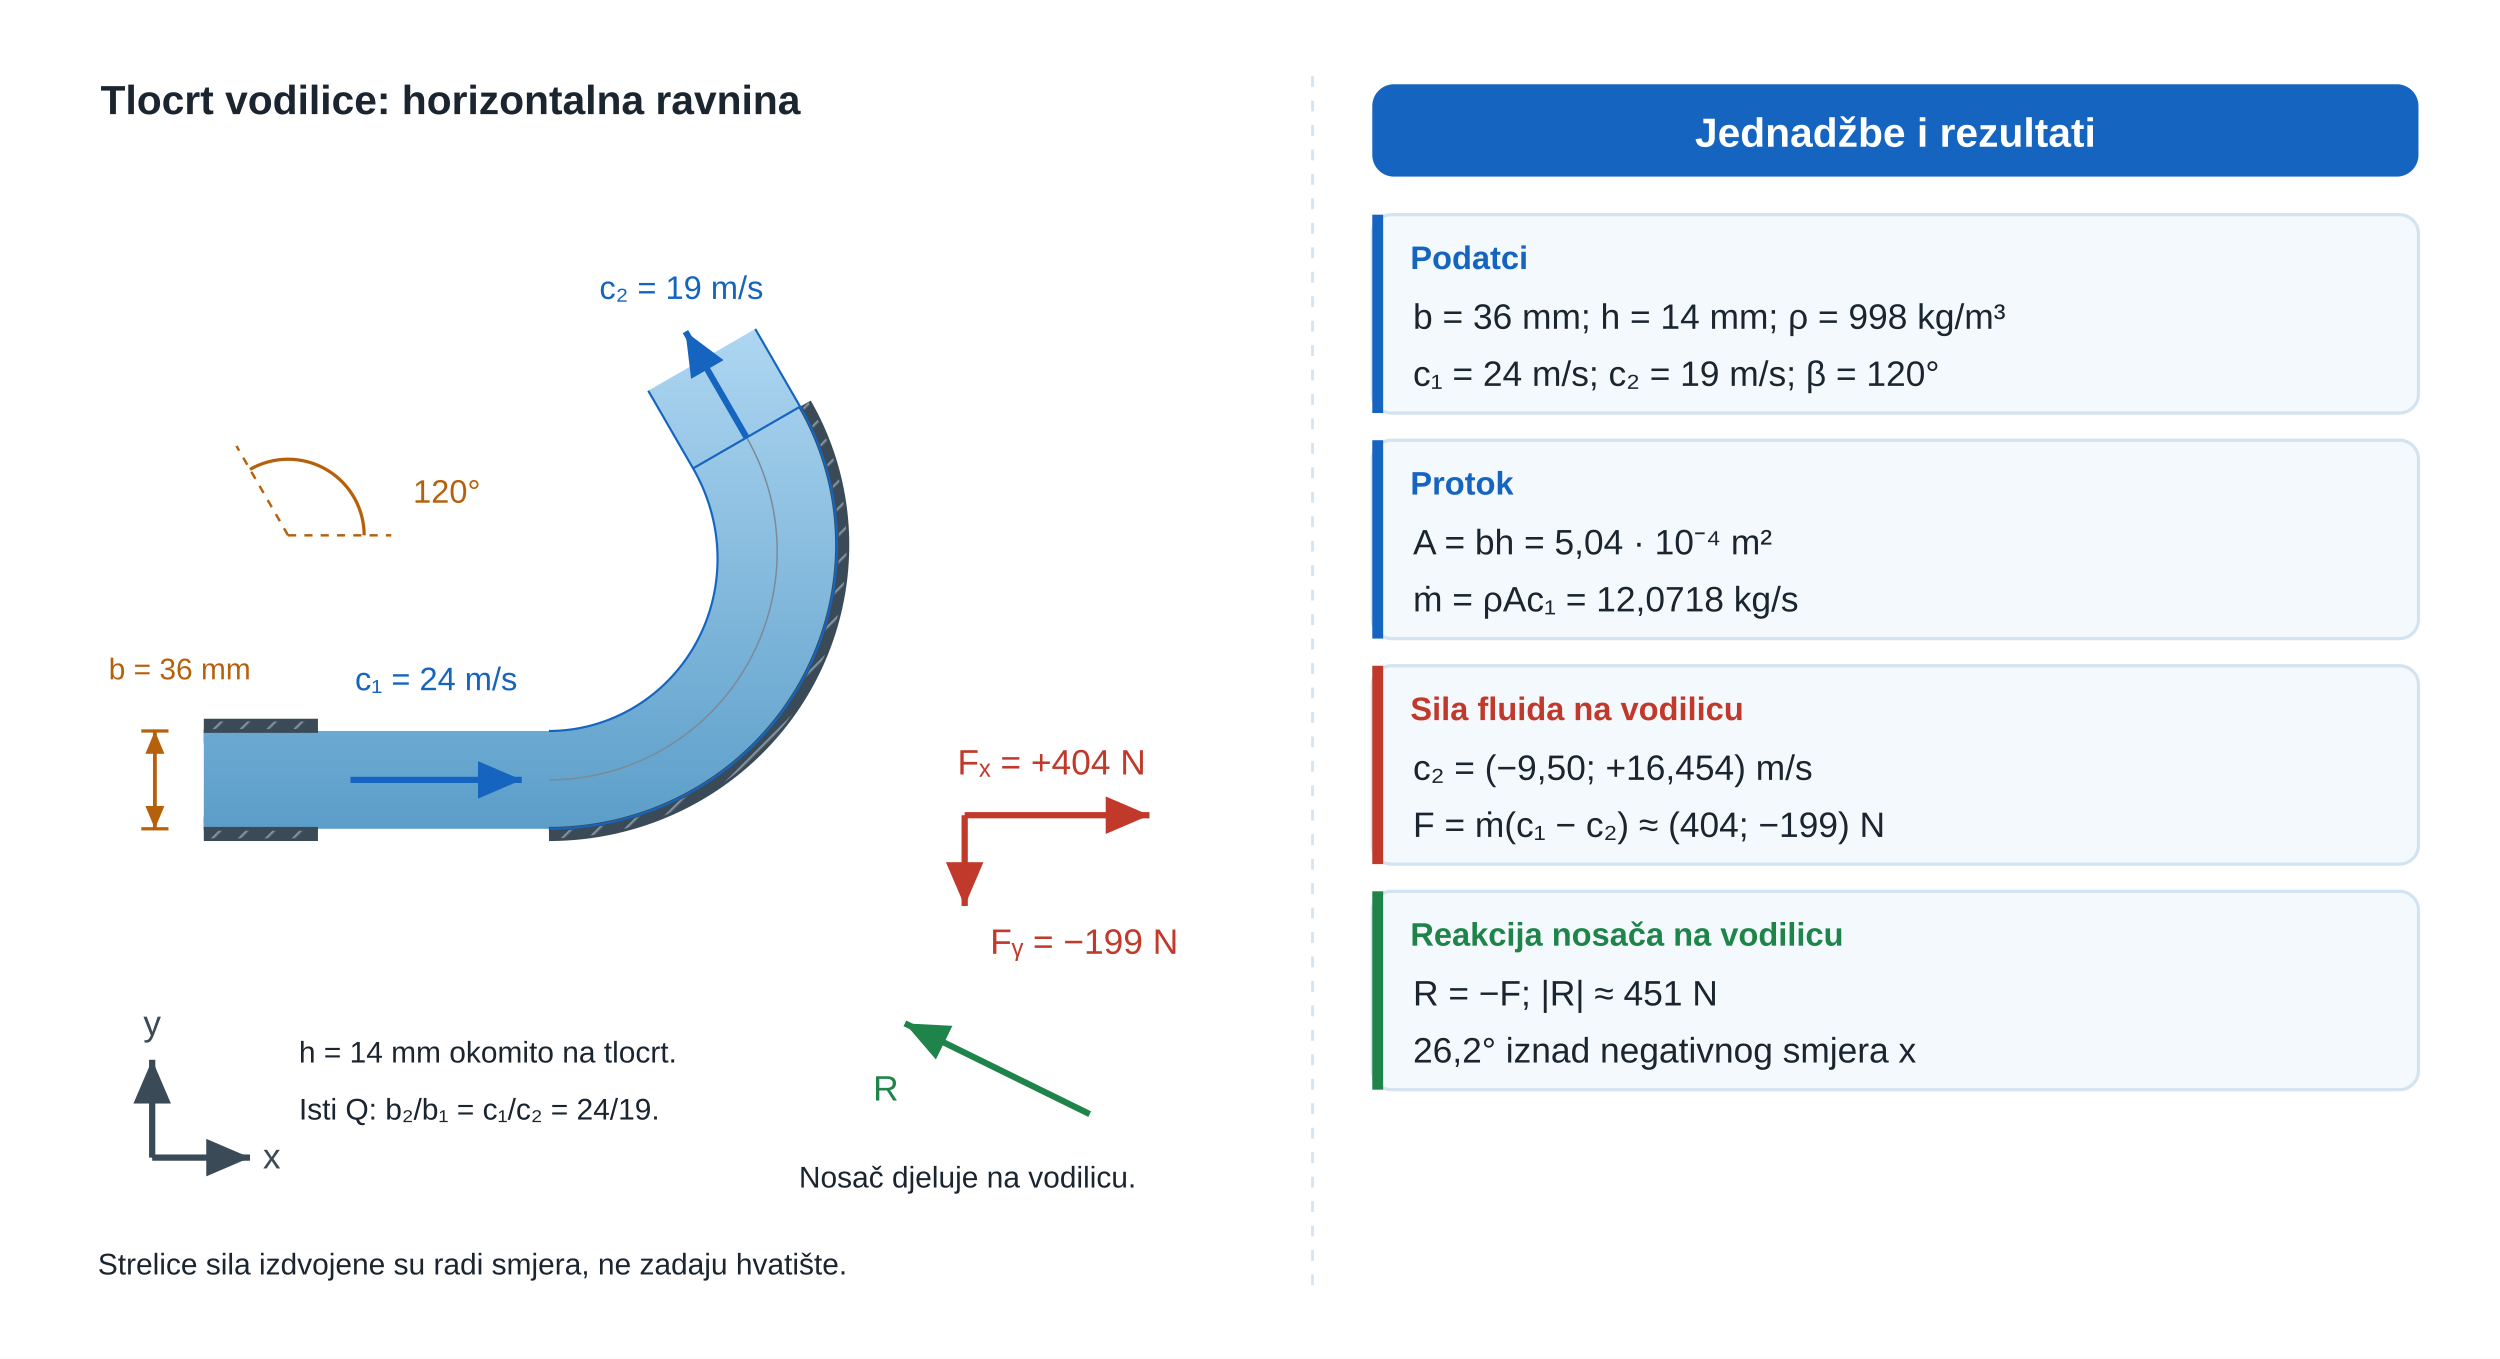
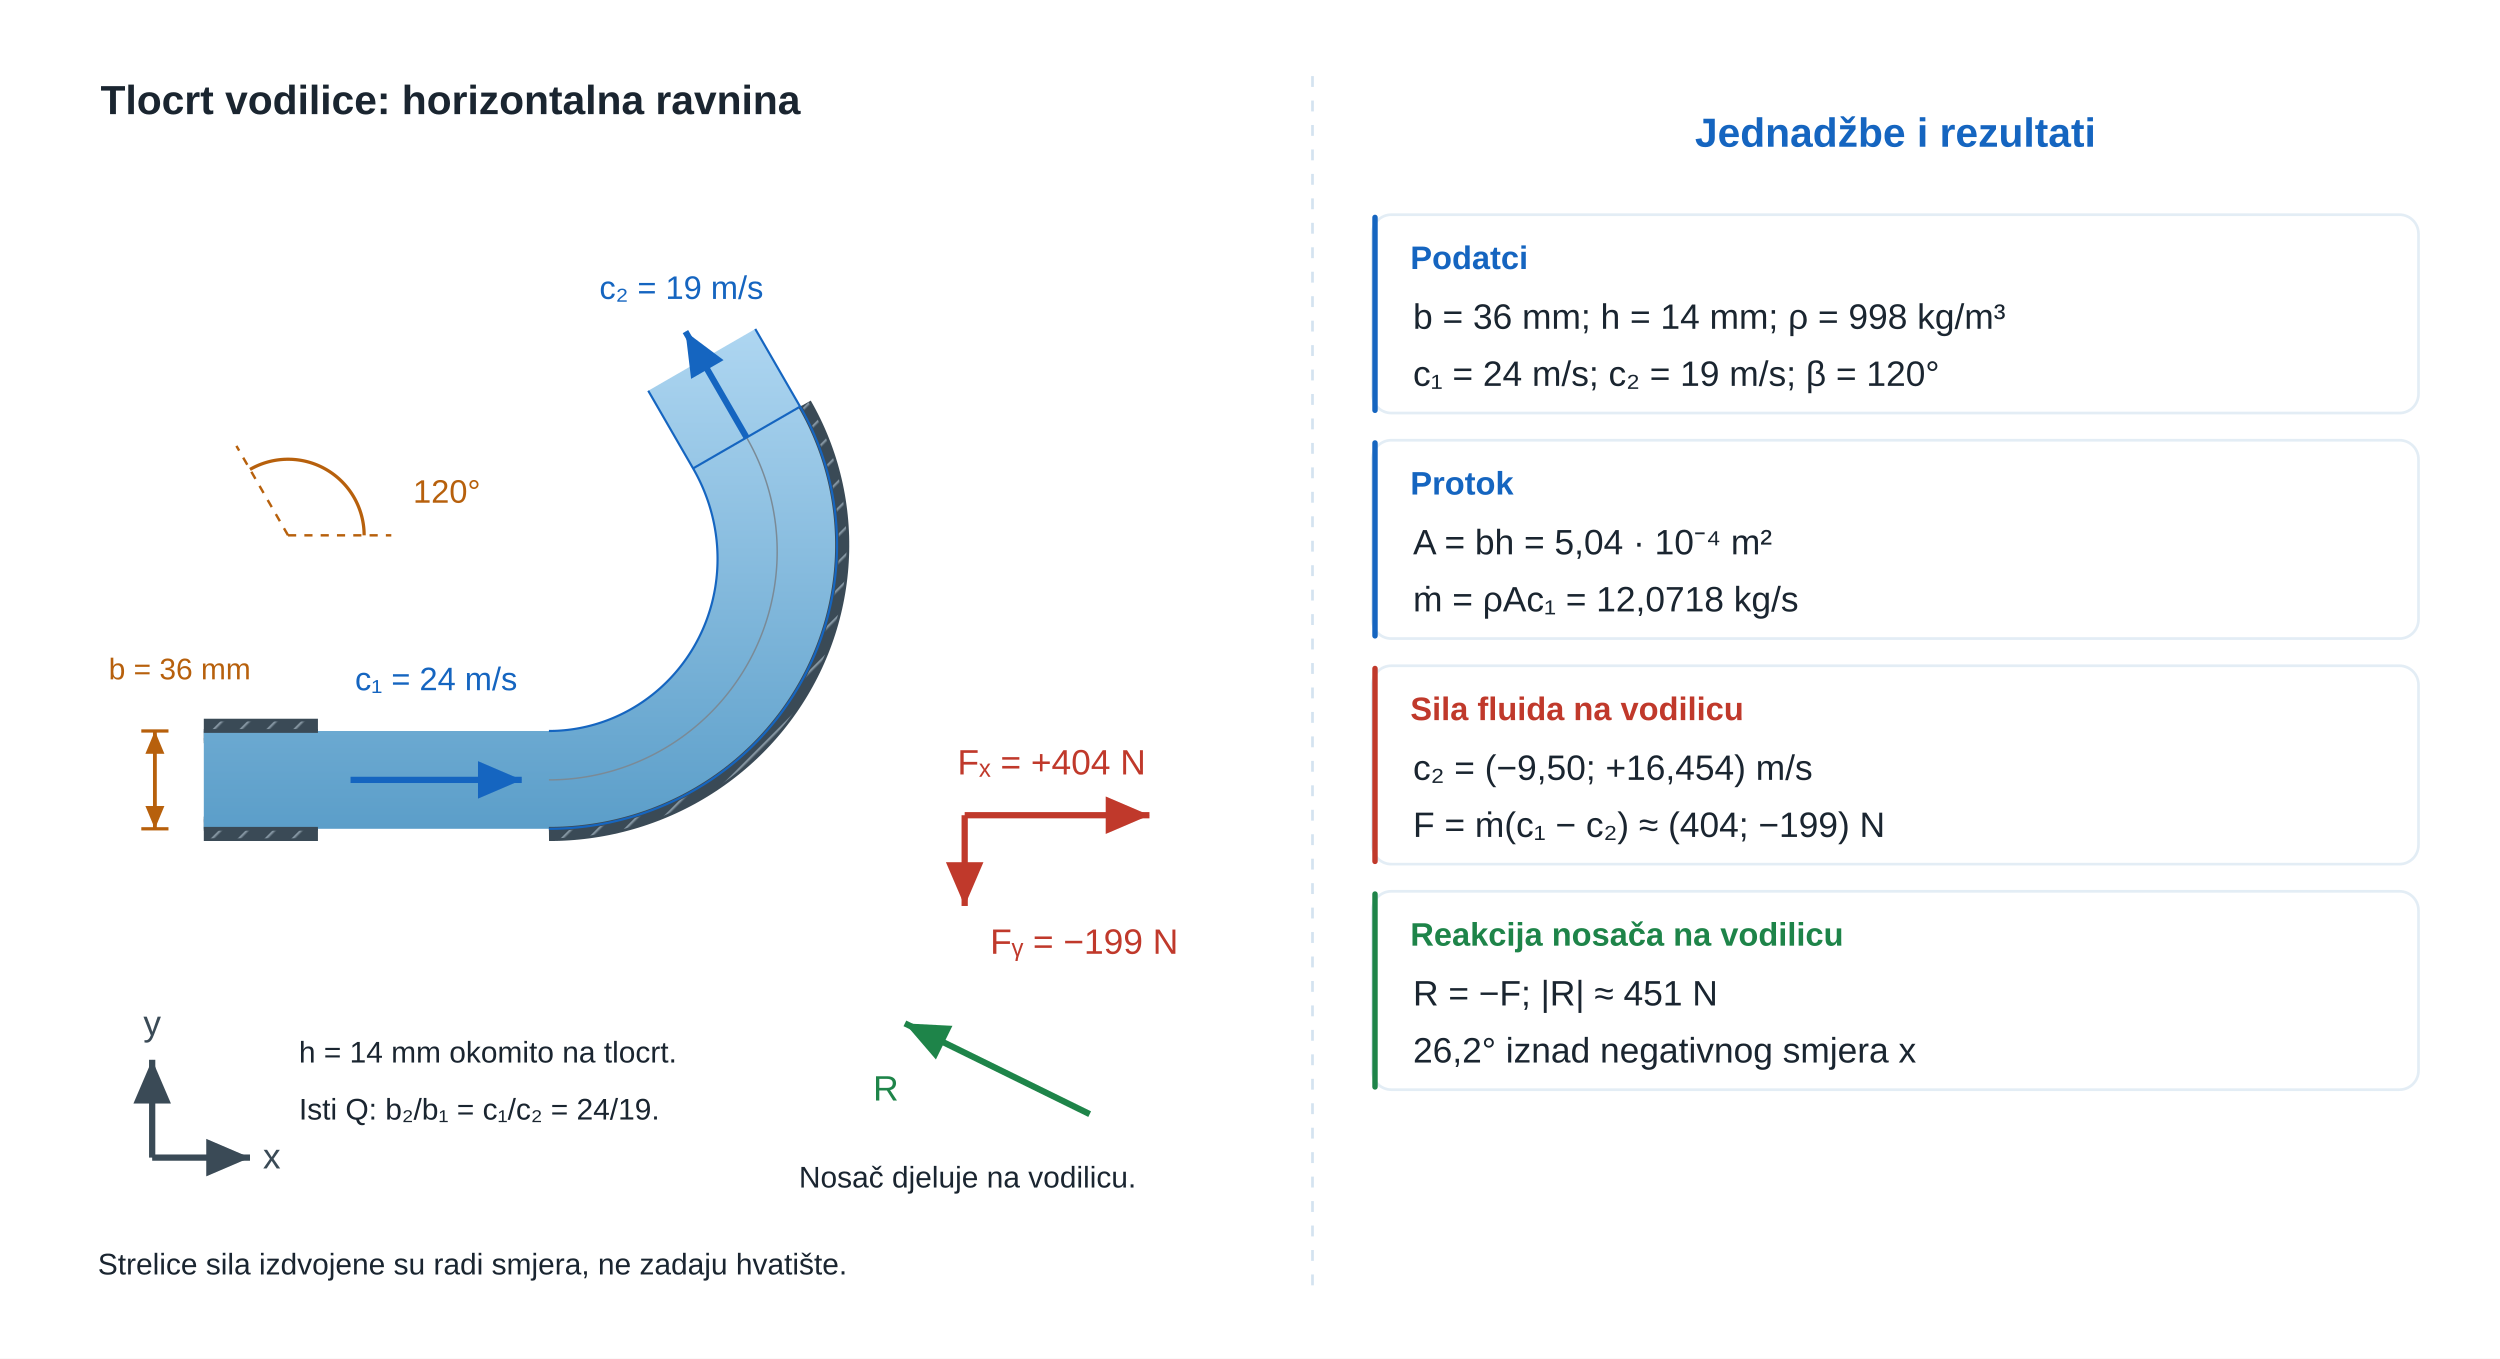
<svg xmlns="http://www.w3.org/2000/svg" viewBox="0 0 920 500" role="img" aria-labelledby="u14p1_title u14p1_desc" preserveAspectRatio="xMidYMid meet" style="display:block;width:100%;max-width:920px;height:auto;">
  <defs>
    <linearGradient id="u14p1_water" x1="0" y1="0" x2="0" y2="1">
      <stop offset="0%" stop-color="#aed6f1" />
      <stop offset="100%" stop-color="#5b9ec9" />
    </linearGradient>
    <linearGradient id="u14p1_oil" x1="0" y1="0" x2="0" y2="1">
      <stop offset="0%" stop-color="#fde68a" />
      <stop offset="100%" stop-color="#c8a000" />
    </linearGradient>
    <linearGradient id="u14p1_hdr" x1="0" y1="0" x2="1" y2="0">
      <stop offset="0%" stop-color="#1a2e42" />
      <stop offset="100%" stop-color="#1a3a52" />
    </linearGradient>
    <pattern id="u14p1_hatch" width="7" height="7" patternUnits="userSpaceOnUse" patternTransform="rotate(45)">
      <line x1="0" y1="0" x2="0" y2="7" stroke="#7a8a96" stroke-width="1.8" />
    </pattern>
    <marker id="u14p1_v" markerWidth="7" markerHeight="6" refX="7" refY="3" orient="auto">
      <path d="M0 0 L7 3 L0 6 Z" fill="#1e8449" />
    </marker>
    <marker id="u14p1_dim" markerWidth="6" markerHeight="5" refX="6" refY="2.5" orient="auto-start-reverse">
      <path d="M0 0 L6 2.5 L0 5 Z" fill="#b7600c" />
    </marker>
    <marker id="u14p1_dimSmall" markerWidth="3" markerHeight="3" refX="3" refY="1.5" orient="auto-start-reverse">
      <path d="M0 0 L3 1.5 L0 3 Z" fill="#b7600c" />
    </marker>
  </defs>
  <rect width="920" height="500" fill="white" />
  <g font-family="'Segoe UI',Arial,sans-serif" fill="#1a2530">
    <defs>
      <marker id="u14p1_forceMarker" markerWidth="7" markerHeight="6" refX="7" refY="3" orient="auto">
        <path d="M0 0 L7 3 L0 6 Z" fill="#c0392b" />
      </marker>
      <marker id="u14p1_pressureMarker" markerWidth="7" markerHeight="6" refX="7" refY="3" orient="auto">
        <path d="M0 0 L7 3 L0 6 Z" fill="#1565c0" />
      </marker>
      <marker id="u14p1_reactionMarker" markerWidth="7" markerHeight="6" refX="7" refY="3" orient="auto">
        <path d="M0 0 L7 3 L0 6 Z" fill="#1e8449" />
      </marker>
      <marker id="u14p1_axisMarker" markerWidth="7" markerHeight="6" refX="7" refY="3" orient="auto">
        <path d="M0 0 L7 3 L0 6 Z" fill="#3a4a56" />
      </marker>
    </defs>
    <defs>
      <marker id="u14p1_motionMarker" markerWidth="7" markerHeight="6" refX="7" refY="3" orient="auto">
        <path d="M0 0 L7 3 L0 6 Z" fill="#b7600c" />
      </marker>
    </defs>
    <text x="37" y="42" font-size="15" fill="#1a2530" text-anchor="start" font-weight="700">Tlocrt vodilice: horizontalna ravnina</text>
    <line x1="483" y1="28" x2="483" y2="478" stroke="#d4e3f0" stroke-width="1" stroke-dasharray="4 5" />
    <path id="u14p1_flowouter0" d="M75 269.0 H117" fill="none" stroke="#3a4a56" stroke-width="9" stroke-linecap="butt" stroke-linejoin="round" />
    <path d="M75 269.0 H117" fill="none" stroke="url(#u14p1_hatch)" stroke-width="7" stroke-linecap="butt" stroke-linejoin="round" />
    <path id="u14p1_flowouter1" d="M75 305.0 H117" fill="none" stroke="#3a4a56" stroke-width="9" stroke-linecap="butt" stroke-linejoin="round" />
    <path d="M75 305.0 H117" fill="none" stroke="url(#u14p1_hatch)" stroke-width="7" stroke-linecap="butt" stroke-linejoin="round" />
    <path id="u14p1_flowouter2" d="M202 305 L203.78 304.985 L205.56 304.942 L207.339 304.869 L209.116 304.767 L210.892 304.636 L212.665 304.475 L214.436 304.286 L216.204 304.067 L217.968 303.819 L219.728 303.542 L221.484 303.236 L223.235 302.901 L224.98 302.537 L226.719 302.143 L228.452 301.721 L230.178 301.27 L231.897 300.79 L233.609 300.281 L235.312 299.744 L237.006 299.178 L238.691 298.584 L240.367 297.961 L242.032 297.311 L243.688 296.632 L245.332 295.925 L246.964 295.19 L248.585 294.428 L250.193 293.638 L251.788 292.82 L253.37 291.976 L254.938 291.104 L256.492 290.206 L258.031 289.28 L259.555 288.329 L261.063 287.351 L262.555 286.347 L264.031 285.318 L265.49 284.263 L266.931 283.183 L268.354 282.077 L269.758 280.947 L271.144 279.793 L272.511 278.614 L273.858 277.411 L275.185 276.185 L276.491 274.935 L277.776 273.662 L279.04 272.367 L280.282 271.049 L281.501 269.71 L282.698 268.348 L283.872 266.966 L285.023 265.562 L286.149 264.138 L287.252 262.694 L288.329 261.23 L289.382 259.746 L290.409 258.244 L291.41 256.723 L292.386 255.184 L293.334 253.628 L294.256 252.054 L295.151 250.463 L296.018 248.856 L296.858 247.233 L297.669 245.594 L298.451 243.941 L299.205 242.273 L299.93 240.592 L300.625 238.897 L301.291 237.189 L301.927 235.468 L302.533 233.736 L303.108 231.992 L303.652 230.238 L304.166 228.473 L304.648 226.698 L305.099 224.914 L305.518 223.122 L305.906 221.321 L306.261 219.513 L306.585 217.698 L306.876 215.877 L307.135 214.05 L307.361 212.218 L307.554 210.381 L307.714 208.54 L307.841 206.696 L307.936 204.849 L307.997 203 L308.024 201.149 L308.019 199.298 L307.98 197.446 L307.907 195.594 L307.802 193.744 L307.662 191.894 L307.489 190.048 L307.283 188.203 L307.043 186.363 L306.77 184.526 L306.463 182.694 L306.123 180.868 L305.75 179.048 L305.343 177.234 L304.903 175.427 L304.431 173.629 L303.925 171.838 L303.387 170.057 L302.816 168.286 L302.212 166.526 L301.577 164.776 L300.909 163.038 L300.209 161.313 L299.478 159.6 L298.715 157.901 L297.921 156.216 L297.095 154.546 L296.24 152.892 L295.353 151.253 L294.437 149.632" fill="none" stroke="#3a4a56" stroke-width="9" stroke-linecap="butt" stroke-linejoin="round" />
    <path d="M202 305 L203.78 304.985 L205.56 304.942 L207.339 304.869 L209.116 304.767 L210.892 304.636 L212.665 304.475 L214.436 304.286 L216.204 304.067 L217.968 303.819 L219.728 303.542 L221.484 303.236 L223.235 302.901 L224.98 302.537 L226.719 302.143 L228.452 301.721 L230.178 301.27 L231.897 300.79 L233.609 300.281 L235.312 299.744 L237.006 299.178 L238.691 298.584 L240.367 297.961 L242.032 297.311 L243.688 296.632 L245.332 295.925 L246.964 295.19 L248.585 294.428 L250.193 293.638 L251.788 292.82 L253.37 291.976 L254.938 291.104 L256.492 290.206 L258.031 289.28 L259.555 288.329 L261.063 287.351 L262.555 286.347 L264.031 285.318 L265.49 284.263 L266.931 283.183 L268.354 282.077 L269.758 280.947 L271.144 279.793 L272.511 278.614 L273.858 277.411 L275.185 276.185 L276.491 274.935 L277.776 273.662 L279.04 272.367 L280.282 271.049 L281.501 269.71 L282.698 268.348 L283.872 266.966 L285.023 265.562 L286.149 264.138 L287.252 262.694 L288.329 261.23 L289.382 259.746 L290.409 258.244 L291.41 256.723 L292.386 255.184 L293.334 253.628 L294.256 252.054 L295.151 250.463 L296.018 248.856 L296.858 247.233 L297.669 245.594 L298.451 243.941 L299.205 242.273 L299.93 240.592 L300.625 238.897 L301.291 237.189 L301.927 235.468 L302.533 233.736 L303.108 231.992 L303.652 230.238 L304.166 228.473 L304.648 226.698 L305.099 224.914 L305.518 223.122 L305.906 221.321 L306.261 219.513 L306.585 217.698 L306.876 215.877 L307.135 214.05 L307.361 212.218 L307.554 210.381 L307.714 208.54 L307.841 206.696 L307.936 204.849 L307.997 203 L308.024 201.149 L308.019 199.298 L307.98 197.446 L307.907 195.594 L307.802 193.744 L307.662 191.894 L307.489 190.048 L307.283 188.203 L307.043 186.363 L306.77 184.526 L306.463 182.694 L306.123 180.868 L305.75 179.048 L305.343 177.234 L304.903 175.427 L304.431 173.629 L303.925 171.838 L303.387 170.057 L302.816 168.286 L302.212 166.526 L301.577 164.776 L300.909 163.038 L300.209 161.313 L299.478 159.6 L298.715 157.901 L297.921 156.216 L297.095 154.546 L296.24 152.892 L295.353 151.253 L294.437 149.632" fill="none" stroke="url(#u14p1_hatch)" stroke-width="7" stroke-linecap="butt" stroke-linejoin="round" />
    <defs>
      <linearGradient id="u14p1_flowfield" gradientUnits="userSpaceOnUse" x1="0" y1="121.053" x2="0" y2="305.0">
        <stop offset="0%" stop-color="#aed6f1" />
        <stop offset="100%" stop-color="#5b9ec9" />
      </linearGradient>
    </defs>
    <path id="u14p1_flowfluid" d="M75 269 L202 269 L203.152 268.989 L204.303 268.956 L205.454 268.901 L206.603 268.824 L207.75 268.725 L208.895 268.604 L210.038 268.462 L211.177 268.298 L212.313 268.112 L213.445 267.906 L214.572 267.677 L215.695 267.428 L216.812 267.158 L217.924 266.866 L219.029 266.555 L220.129 266.222 L221.221 265.869 L222.306 265.496 L223.384 265.103 L224.453 264.69 L225.515 264.257 L226.567 263.805 L227.61 263.334 L228.644 262.844 L229.668 262.335 L230.682 261.807 L231.686 261.262 L232.678 260.698 L233.66 260.116 L234.63 259.517 L235.588 258.9 L236.534 258.267 L237.468 257.616 L238.389 256.949 L239.297 256.266 L240.192 255.567 L241.074 254.853 L241.942 254.123 L242.795 253.378 L243.635 252.618 L244.459 251.844 L245.27 251.056 L246.065 250.254 L246.845 249.438 L247.609 248.609 L248.358 247.768 L249.091 246.913 L249.808 246.047 L250.509 245.169 L251.194 244.279 L251.862 243.377 L252.513 242.465 L253.148 241.543 L253.765 240.61 L254.366 239.667 L254.949 238.715 L255.515 237.753 L256.063 236.782 L256.594 235.803 L257.107 234.816 L257.602 233.82 L258.079 232.818 L258.538 231.808 L258.979 230.791 L259.402 229.767 L259.807 228.737 L260.193 227.702 L260.562 226.66 L260.911 225.614 L261.243 224.563 L261.556 223.507 L261.85 222.447 L262.127 221.383 L262.384 220.315 L262.623 219.244 L262.844 218.17 L263.046 217.094 L263.23 216.015 L263.395 214.934 L263.542 213.851 L263.67 212.768 L263.78 211.683 L263.872 210.597 L263.945 209.511 L264 208.424 L264.037 207.338 L264.056 206.252 L264.056 205.167 L264.039 204.083 L264.003 203 L263.95 201.919 L263.879 200.839 L263.79 199.762 L263.683 198.687 L263.559 197.614 L263.417 196.545 L263.258 195.478 L263.082 194.415 L262.889 193.356 L262.678 192.301 L262.45 191.25 L262.206 190.203 L261.945 189.161 L261.667 188.123 L261.372 187.091 L261.061 186.064 L260.734 185.043 L260.391 184.028 L260.031 183.018 L259.656 182.015 L259.265 181.018 L258.858 180.028 L258.436 179.044 L257.998 178.068 L257.545 177.099 L257.077 176.137 L256.594 175.183 L256.096 174.237 L255.583 173.299 L255.055 172.368 L238.555 143.79 L277.937 121.053 L294.437 149.632 L295.353 151.253 L296.24 152.892 L297.095 154.546 L297.921 156.216 L298.715 157.901 L299.478 159.6 L300.209 161.313 L300.909 163.038 L301.577 164.776 L302.212 166.526 L302.816 168.286 L303.387 170.057 L303.925 171.838 L304.431 173.629 L304.903 175.427 L305.343 177.234 L305.75 179.048 L306.123 180.868 L306.463 182.694 L306.77 184.526 L307.043 186.363 L307.283 188.203 L307.489 190.048 L307.662 191.894 L307.802 193.744 L307.907 195.594 L307.98 197.446 L308.019 199.298 L308.024 201.149 L307.997 203 L307.936 204.849 L307.841 206.696 L307.714 208.54 L307.554 210.381 L307.361 212.218 L307.135 214.05 L306.876 215.877 L306.585 217.698 L306.261 219.513 L305.906 221.321 L305.518 223.122 L305.099 224.914 L304.648 226.698 L304.166 228.473 L303.652 230.238 L303.108 231.992 L302.533 233.736 L301.927 235.468 L301.291 237.189 L300.625 238.897 L299.93 240.592 L299.205 242.273 L298.451 243.941 L297.669 245.594 L296.858 247.233 L296.018 248.856 L295.151 250.463 L294.256 252.054 L293.334 253.628 L292.386 255.184 L291.41 256.723 L290.409 258.244 L289.382 259.746 L288.329 261.23 L287.252 262.694 L286.149 264.138 L285.023 265.562 L283.872 266.966 L282.698 268.348 L281.501 269.71 L280.282 271.049 L279.04 272.367 L277.776 273.662 L276.491 274.935 L275.185 276.185 L273.858 277.411 L272.511 278.614 L271.144 279.793 L269.758 280.947 L268.354 282.077 L266.931 283.183 L265.49 284.263 L264.031 285.318 L262.555 286.347 L261.063 287.351 L259.555 288.329 L258.031 289.28 L256.492 290.206 L254.938 291.104 L253.37 291.976 L251.788 292.82 L250.193 293.638 L248.585 294.428 L246.964 295.19 L245.332 295.925 L243.688 296.632 L242.032 297.311 L240.367 297.961 L238.691 298.584 L237.006 299.178 L235.312 299.744 L233.609 300.281 L231.897 300.79 L230.178 301.27 L228.452 301.721 L226.719 302.143 L224.98 302.537 L223.235 302.901 L221.484 303.236 L219.728 303.542 L217.968 303.819 L216.204 304.067 L214.436 304.286 L212.665 304.475 L210.892 304.636 L209.116 304.767 L207.339 304.869 L205.56 304.942 L203.78 304.985 L202 305 L75 305 Z" fill="url(#u14p1_flowfield)" stroke="none" stroke-width="1.8" />
    <path id="u14p1_flowwall0" d="M75 269.0 H117" fill="none" stroke="#3a4a56" stroke-width="1.4" />
    <path id="u14p1_flowwall1" d="M75 305.0 H117" fill="none" stroke="#3a4a56" stroke-width="1.4" />
    <path id="u14p1_flowwall2" d="M202 305 L203.78 304.985 L205.56 304.942 L207.339 304.869 L209.116 304.767 L210.892 304.636 L212.665 304.475 L214.436 304.286 L216.204 304.067 L217.968 303.819 L219.728 303.542 L221.484 303.236 L223.235 302.901 L224.98 302.537 L226.719 302.143 L228.452 301.721 L230.178 301.27 L231.897 300.79 L233.609 300.281 L235.312 299.744 L237.006 299.178 L238.691 298.584 L240.367 297.961 L242.032 297.311 L243.688 296.632 L245.332 295.925 L246.964 295.19 L248.585 294.428 L250.193 293.638 L251.788 292.82 L253.37 291.976 L254.938 291.104 L256.492 290.206 L258.031 289.28 L259.555 288.329 L261.063 287.351 L262.555 286.347 L264.031 285.318 L265.49 284.263 L266.931 283.183 L268.354 282.077 L269.758 280.947 L271.144 279.793 L272.511 278.614 L273.858 277.411 L275.185 276.185 L276.491 274.935 L277.776 273.662 L279.04 272.367 L280.282 271.049 L281.501 269.71 L282.698 268.348 L283.872 266.966 L285.023 265.562 L286.149 264.138 L287.252 262.694 L288.329 261.23 L289.382 259.746 L290.409 258.244 L291.41 256.723 L292.386 255.184 L293.334 253.628 L294.256 252.054 L295.151 250.463 L296.018 248.856 L296.858 247.233 L297.669 245.594 L298.451 243.941 L299.205 242.273 L299.93 240.592 L300.625 238.897 L301.291 237.189 L301.927 235.468 L302.533 233.736 L303.108 231.992 L303.652 230.238 L304.166 228.473 L304.648 226.698 L305.099 224.914 L305.518 223.122 L305.906 221.321 L306.261 219.513 L306.585 217.698 L306.876 215.877 L307.135 214.05 L307.361 212.218 L307.554 210.381 L307.714 208.54 L307.841 206.696 L307.936 204.849 L307.997 203 L308.024 201.149 L308.019 199.298 L307.98 197.446 L307.907 195.594 L307.802 193.744 L307.662 191.894 L307.489 190.048 L307.283 188.203 L307.043 186.363 L306.77 184.526 L306.463 182.694 L306.123 180.868 L305.75 179.048 L305.343 177.234 L304.903 175.427 L304.431 173.629 L303.925 171.838 L303.387 170.057 L302.816 168.286 L302.212 166.526 L301.577 164.776 L300.909 163.038 L300.209 161.313 L299.478 159.6 L298.715 157.901 L297.921 156.216 L297.095 154.546 L296.24 152.892 L295.353 151.253 L294.437 149.632" fill="none" stroke="#3a4a56" stroke-width="1.4" />
    <path id="u14p1_flowfreeEdge" d="M202 269 L203.152 268.989 L204.303 268.956 L205.454 268.901 L206.603 268.824 L207.75 268.725 L208.895 268.604 L210.038 268.462 L211.177 268.298 L212.313 268.112 L213.445 267.906 L214.572 267.677 L215.695 267.428 L216.812 267.158 L217.924 266.866 L219.029 266.555 L220.129 266.222 L221.221 265.869 L222.306 265.496 L223.384 265.103 L224.453 264.69 L225.515 264.257 L226.567 263.805 L227.61 263.334 L228.644 262.844 L229.668 262.335 L230.682 261.807 L231.686 261.262 L232.678 260.698 L233.66 260.116 L234.63 259.517 L235.588 258.9 L236.534 258.267 L237.468 257.616 L238.389 256.949 L239.297 256.266 L240.192 255.567 L241.074 254.853 L241.942 254.123 L242.795 253.378 L243.635 252.618 L244.459 251.844 L245.27 251.056 L246.065 250.254 L246.845 249.438 L247.609 248.609 L248.358 247.768 L249.091 246.913 L249.808 246.047 L250.509 245.169 L251.194 244.279 L251.862 243.377 L252.513 242.465 L253.148 241.543 L253.765 240.61 L254.366 239.667 L254.949 238.715 L255.515 237.753 L256.063 236.782 L256.594 235.803 L257.107 234.816 L257.602 233.82 L258.079 232.818 L258.538 231.808 L258.979 230.791 L259.402 229.767 L259.807 228.737 L260.193 227.702 L260.562 226.66 L260.911 225.614 L261.243 224.563 L261.556 223.507 L261.85 222.447 L262.127 221.383 L262.384 220.315 L262.623 219.244 L262.844 218.17 L263.046 217.094 L263.23 216.015 L263.395 214.934 L263.542 213.851 L263.67 212.768 L263.78 211.683 L263.872 210.597 L263.945 209.511 L264 208.424 L264.037 207.338 L264.056 206.252 L264.056 205.167 L264.039 204.083 L264.003 203 L263.95 201.919 L263.879 200.839 L263.79 199.762 L263.683 198.687 L263.559 197.614 L263.417 196.545 L263.258 195.478 L263.082 194.415 L262.889 193.356 L262.678 192.301 L262.45 191.25 L262.206 190.203 L261.945 189.161 L261.667 188.123 L261.372 187.091 L261.061 186.064 L260.734 185.043 L260.391 184.028 L260.031 183.018 L259.656 182.015 L259.265 181.018 L258.858 180.028 L258.436 179.044 L257.998 178.068 L257.545 177.099 L257.077 176.137 L256.594 175.183 L256.096 174.237 L255.583 173.299 L255.055 172.368 L238.555 143.79" fill="none" stroke="#1565c0" stroke-width="0.8" />
    <path id="u14p1_flowouterEdge" d="M202 305 L203.78 304.985 L205.56 304.942 L207.339 304.869 L209.116 304.767 L210.892 304.636 L212.665 304.475 L214.436 304.286 L216.204 304.067 L217.968 303.819 L219.728 303.542 L221.484 303.236 L223.235 302.901 L224.98 302.537 L226.719 302.143 L228.452 301.721 L230.178 301.27 L231.897 300.79 L233.609 300.281 L235.312 299.744 L237.006 299.178 L238.691 298.584 L240.367 297.961 L242.032 297.311 L243.688 296.632 L245.332 295.925 L246.964 295.19 L248.585 294.428 L250.193 293.638 L251.788 292.82 L253.37 291.976 L254.938 291.104 L256.492 290.206 L258.031 289.28 L259.555 288.329 L261.063 287.351 L262.555 286.347 L264.031 285.318 L265.49 284.263 L266.931 283.183 L268.354 282.077 L269.758 280.947 L271.144 279.793 L272.511 278.614 L273.858 277.411 L275.185 276.185 L276.491 274.935 L277.776 273.662 L279.04 272.367 L280.282 271.049 L281.501 269.71 L282.698 268.348 L283.872 266.966 L285.023 265.562 L286.149 264.138 L287.252 262.694 L288.329 261.23 L289.382 259.746 L290.409 258.244 L291.41 256.723 L292.386 255.184 L293.334 253.628 L294.256 252.054 L295.151 250.463 L296.018 248.856 L296.858 247.233 L297.669 245.594 L298.451 243.941 L299.205 242.273 L299.93 240.592 L300.625 238.897 L301.291 237.189 L301.927 235.468 L302.533 233.736 L303.108 231.992 L303.652 230.238 L304.166 228.473 L304.648 226.698 L305.099 224.914 L305.518 223.122 L305.906 221.321 L306.261 219.513 L306.585 217.698 L306.876 215.877 L307.135 214.05 L307.361 212.218 L307.554 210.381 L307.714 208.54 L307.841 206.696 L307.936 204.849 L307.997 203 L308.024 201.149 L308.019 199.298 L307.98 197.446 L307.907 195.594 L307.802 193.744 L307.662 191.894 L307.489 190.048 L307.283 188.203 L307.043 186.363 L306.77 184.526 L306.463 182.694 L306.123 180.868 L305.75 179.048 L305.343 177.234 L304.903 175.427 L304.431 173.629 L303.925 171.838 L303.387 170.057 L302.816 168.286 L302.212 166.526 L301.577 164.776 L300.909 163.038 L300.209 161.313 L299.478 159.6 L298.715 157.901 L297.921 156.216 L297.095 154.546 L296.24 152.892 L295.353 151.253 L294.437 149.632 L277.937 121.053" fill="none" stroke="#1565c0" stroke-width="0.8" />
    <path id="u14p1_flowcenterline" d="M202 287 L203.466 286.987 L204.932 286.949 L206.396 286.885 L207.86 286.795 L209.321 286.68 L210.78 286.54 L212.237 286.374 L213.691 286.183 L215.14 285.966 L216.586 285.724 L218.028 285.457 L219.465 285.164 L220.896 284.847 L222.321 284.505 L223.741 284.138 L225.154 283.746 L226.559 283.33 L227.957 282.889 L229.348 282.424 L230.73 281.934 L232.103 281.421 L233.467 280.883 L234.821 280.322 L236.166 279.738 L237.5 279.13 L238.823 278.499 L240.135 277.845 L241.436 277.168 L242.724 276.468 L244 275.746 L245.263 275.002 L246.513 274.236 L247.75 273.448 L248.972 272.639 L250.18 271.809 L251.374 270.957 L252.552 270.085 L253.716 269.193 L254.863 268.28 L255.994 267.348 L257.109 266.396 L258.207 265.424 L259.288 264.434 L260.351 263.425 L261.397 262.397 L262.425 261.351 L263.434 260.288 L264.424 259.207 L265.396 258.109 L266.348 256.994 L267.28 255.863 L268.193 254.716 L269.085 253.552 L269.957 252.374 L270.809 251.18 L271.639 249.972 L272.448 248.75 L273.236 247.513 L274.002 246.263 L274.746 245 L275.468 243.724 L276.168 242.436 L276.845 241.135 L277.499 239.823 L278.13 238.5 L278.738 237.166 L279.322 235.821 L279.883 234.467 L280.421 233.103 L280.934 231.73 L281.424 230.348 L281.889 228.957 L282.33 227.559 L282.746 226.154 L283.138 224.741 L283.505 223.321 L283.847 221.896 L284.164 220.465 L284.457 219.028 L284.724 217.586 L284.966 216.14 L285.183 214.691 L285.374 213.237 L285.54 211.78 L285.68 210.321 L285.795 208.86 L285.885 207.396 L285.949 205.932 L285.987 204.466 L286 203 L285.987 201.534 L285.949 200.068 L285.885 198.604 L285.795 197.14 L285.68 195.679 L285.54 194.22 L285.374 192.763 L285.183 191.309 L284.966 189.86 L284.724 188.414 L284.457 186.972 L284.164 185.535 L283.847 184.104 L283.505 182.679 L283.138 181.259 L282.746 179.846 L282.33 178.441 L281.889 177.043 L281.424 175.652 L280.934 174.27 L280.421 172.897 L279.883 171.533 L279.322 170.179 L278.738 168.834 L278.13 167.5 L277.499 166.177 L276.845 164.865 L276.168 163.564 L275.468 162.276 L274.746 161" fill="none" stroke="#7a8a96" stroke-width="0.55" />
    <path id="u14p1_flowoutletSection" d="M255.055 172.368 L294.437 149.632" fill="none" stroke="#1565c0" stroke-width="0.8" />
    <path id="u14p1_inflow" d="M129 287 L192 287" fill="none" stroke="#1565c0" stroke-width="2.3" marker-end="url(#u14p1_pressureMarker)" />
    <text x="160.5" y="254" font-size="12" fill="#1565c0" text-anchor="middle">c₁ = 24 m/s</text>
    <path id="u14p1_outflow" d="M274.746 161 L252.246 122.029" fill="none" stroke="#1565c0" stroke-width="2.3" marker-end="url(#u14p1_pressureMarker)" />
    <text x="250.746" y="110.0" font-size="12" fill="#1565c0" text-anchor="middle">c₂ = 19 m/s</text>
    <line x1="52" y1="269" x2="62" y2="269" stroke="#b7600c" stroke-width="1.2" />
    <line x1="52" y1="305" x2="62" y2="305" stroke="#b7600c" stroke-width="1.2" />
    <path id="u14p1_b" d="M57 269 L57 305" fill="none" stroke="#b7600c" stroke-width="1.4" marker-start="url(#u14p1_dim)" marker-end="url(#u14p1_dim)" />
    <text x="40" y="250" font-size="11" fill="#b7600c" text-anchor="start">b = 36 mm</text>
    <path id="u14p1_turnAngle" d="M134 197 L133.992 196.348 L133.97 195.697 L133.932 195.047 L133.879 194.397 L133.811 193.749 L133.728 193.103 L133.629 192.459 L133.516 191.817 L133.388 191.178 L133.245 190.543 L133.088 189.911 L132.915 189.282 L132.728 188.658 L132.527 188.038 L132.311 187.423 L132.081 186.814 L131.837 186.21 L131.579 185.611 L131.307 185.019 L131.022 184.434 L130.723 183.855 L130.41 183.283 L130.084 182.719 L129.745 182.162 L129.394 181.614 L129.029 181.074 L128.652 180.542 L128.263 180.019 L127.862 179.506 L127.449 179.002 L127.025 178.508 L126.589 178.024 L126.142 177.55 L125.683 177.086 L125.215 176.634 L124.736 176.192 L124.246 175.762 L123.747 175.343 L123.239 174.936 L122.72 174.541 L122.193 174.158 L121.657 173.787 L121.113 173.429 L120.56 173.084 L120 172.751 L119.432 172.432 L118.857 172.126 L118.274 171.834 L117.685 171.555 L117.09 171.29 L116.489 171.039 L115.882 170.802 L115.27 170.579 L114.652 170.37 L114.03 170.176 L113.404 169.997 L112.774 169.832 L112.14 169.681 L111.502 169.546 L110.862 169.425 L110.219 169.32 L109.574 169.229 L108.927 169.153 L108.278 169.093 L107.628 169.047 L106.977 169.017 L106.326 169.002 L105.674 169.002 L105.023 169.017 L104.372 169.047 L103.722 169.093 L103.073 169.153 L102.426 169.229 L101.781 169.32 L101.138 169.425 L100.498 169.546 L99.86 169.681 L99.226 169.832 L98.596 169.997 L97.97 170.176 L97.348 170.37 L96.73 170.579 L96.118 170.802 L95.511 171.039 L94.91 171.29 L94.315 171.555 L93.726 171.834 L93.143 172.126 L92.568 172.432 L92 172.751" fill="none" stroke="#b7600c" stroke-width="1.2" />
    <line id="u14p1_turnAnglestartRay" x1="106" y1="197" x2="144" y2="197" stroke="#b7600c" stroke-width="0.9" stroke-dasharray="3 3" />
    <line id="u14p1_turnAngleendRay" x1="106" y1="197" x2="87.0" y2="164.091" stroke="#b7600c" stroke-width="0.9" stroke-dasharray="3 3" />
    <text x="152" y="185" font-size="12" fill="#b7600c" text-anchor="start">120°</text>
    <path id="u14p1_forceX" d="M355 300 L423 300" fill="none" stroke="#c0392b" stroke-width="2.3" marker-end="url(#u14p1_forceMarker)" />
    <text x="387" y="285" font-size="13" fill="#c0392b" text-anchor="middle">Fₓ = +404 N</text>
    <path id="u14p1_forceY" d="M355 300 L355 333.4" fill="none" stroke="#c0392b" stroke-width="2.3" marker-end="url(#u14p1_forceMarker)" />
    <text x="399" y="351" font-size="13" fill="#c0392b" text-anchor="middle">Fᵧ = −199 N</text>
    <path id="u14p1_reaction" d="M401 410 L333 376.6" fill="none" stroke="#1e8449" stroke-width="2.3" marker-end="url(#u14p1_reactionMarker)" />
    <text x="326" y="405" font-size="13" fill="#1e8449" text-anchor="middle">R</text>
    <text x="294" y="437" font-size="11" fill="#1a2530" text-anchor="start">Nosač djeluje na vodilicu.</text>
    <path d="M56 426 L92 426" fill="none" stroke="#3a4a56" stroke-width="2.3" marker-end="url(#u14p1_axisMarker)" />
    <text x="100" y="430" font-size="13" fill="#3a4a56" text-anchor="middle">x</text>
    <path d="M56 426 L56 390" fill="none" stroke="#3a4a56" stroke-width="2.3" marker-end="url(#u14p1_axisMarker)" />
    <text x="56" y="381" font-size="13" fill="#3a4a56" text-anchor="middle">y</text>
    <text x="110" y="391" font-size="11" fill="#1a2530" text-anchor="start">h = 14 mm okomito na tlocrt.</text>
    <text x="110" y="412" font-size="11" fill="#1a2530" text-anchor="start">Isti Q: b₂/b₁ = c₁/c₂ = 24/19.</text>
    <text x="36" y="469" font-size="11" fill="#1a2530" text-anchor="start">Strelice sila izdvojene su radi smjera, ne zadaju hvatište.</text>
-     <rect x="505" y="31" width="385" height="34" rx="8" fill="#1565c0" stroke="none" stroke-width="1.2" />
-     <text x="697.5" y="54" font-size="15" fill="white" text-anchor="middle" font-weight="700">Jednadžbe i rezultati</text>
-     <rect x="505" y="79" width="385" height="73" rx="7" fill="#f4f9fd" stroke="#d4e3f0" stroke-width="1.2" />
-     <rect x="505" y="79" width="4" height="73" rx="0" fill="#1565c0" stroke="none" stroke-width="1.2" />
+     <rect x="505" y="31" width="385" height="34" rx="8" fill="white" stroke="none" stroke-width="1.2" />
+     <text x="697.5" y="54" font-size="15" fill="#1565c0" text-anchor="middle" font-weight="700">Jednadžbe i rezultati</text>
+     <rect x="505" y="79" width="385" height="73" rx="7" fill="white" stroke="#d4e3f0" stroke-width="1" stroke-opacity="0.65" />
+     <rect x="505" y="79" width="2" height="73" rx="1" fill="#1565c0" stroke="none" stroke-width="1.2" />
    <text x="519" y="99" font-size="12" fill="#1565c0" text-anchor="start" font-weight="700">Podatci</text>
    <text x="520" y="121" font-size="13" fill="#1a2530" text-anchor="start">b = 36 mm; h = 14 mm; ρ = 998 kg/m³</text>
    <text x="520" y="142" font-size="13" fill="#1a2530" text-anchor="start">c₁ = 24 m/s; c₂ = 19 m/s; β = 120°</text>
-     <rect x="505" y="162" width="385" height="73" rx="7" fill="#f4f9fd" stroke="#d4e3f0" stroke-width="1.2" />
-     <rect x="505" y="162" width="4" height="73" rx="0" fill="#1565c0" stroke="none" stroke-width="1.2" />
+     <rect x="505" y="162" width="385" height="73" rx="7" fill="white" stroke="#d4e3f0" stroke-width="1" stroke-opacity="0.65" />
+     <rect x="505" y="162" width="2" height="73" rx="1" fill="#1565c0" stroke="none" stroke-width="1.2" />
    <text x="519" y="182" font-size="12" fill="#1565c0" text-anchor="start" font-weight="700">Protok</text>
    <text x="520" y="204" font-size="13" fill="#1a2530" text-anchor="start">A = bh = 5,04 · 10⁻⁴ m²</text>
    <text x="520" y="225" font-size="13" fill="#1a2530" text-anchor="start">ṁ = ρAc₁ = 12,0718 kg/s</text>
-     <rect x="505" y="245" width="385" height="73" rx="7" fill="#f4f9fd" stroke="#d4e3f0" stroke-width="1.2" />
-     <rect x="505" y="245" width="4" height="73" rx="0" fill="#c0392b" stroke="none" stroke-width="1.2" />
+     <rect x="505" y="245" width="385" height="73" rx="7" fill="white" stroke="#d4e3f0" stroke-width="1" stroke-opacity="0.65" />
+     <rect x="505" y="245" width="2" height="73" rx="1" fill="#c0392b" stroke="none" stroke-width="1.2" />
    <text x="519" y="265" font-size="12" fill="#c0392b" text-anchor="start" font-weight="700">Sila fluida na vodilicu</text>
    <text x="520" y="287" font-size="13" fill="#1a2530" text-anchor="start">c₂ = (−9,50; +16,454) m/s</text>
    <text x="520" y="308" font-size="13" fill="#1a2530" text-anchor="start">F = ṁ(c₁ − c₂) ≈ (404; −199) N</text>
-     <rect x="505" y="328" width="385" height="73" rx="7" fill="#f4f9fd" stroke="#d4e3f0" stroke-width="1.2" />
-     <rect x="505" y="328" width="4" height="73" rx="0" fill="#1e8449" stroke="none" stroke-width="1.2" />
+     <rect x="505" y="328" width="385" height="73" rx="7" fill="white" stroke="#d4e3f0" stroke-width="1" stroke-opacity="0.65" />
+     <rect x="505" y="328" width="2" height="73" rx="1" fill="#1e8449" stroke="none" stroke-width="1.2" />
    <text x="519" y="348" font-size="12" fill="#1e8449" text-anchor="start" font-weight="700">Reakcija nosača na vodilicu</text>
    <text x="520" y="370" font-size="13" fill="#1a2530" text-anchor="start">R = −F; |R| ≈ 451 N</text>
    <text x="520" y="391" font-size="13" fill="#1a2530" text-anchor="start">26,2° iznad negativnog smjera x</text>
  </g>
</svg>
